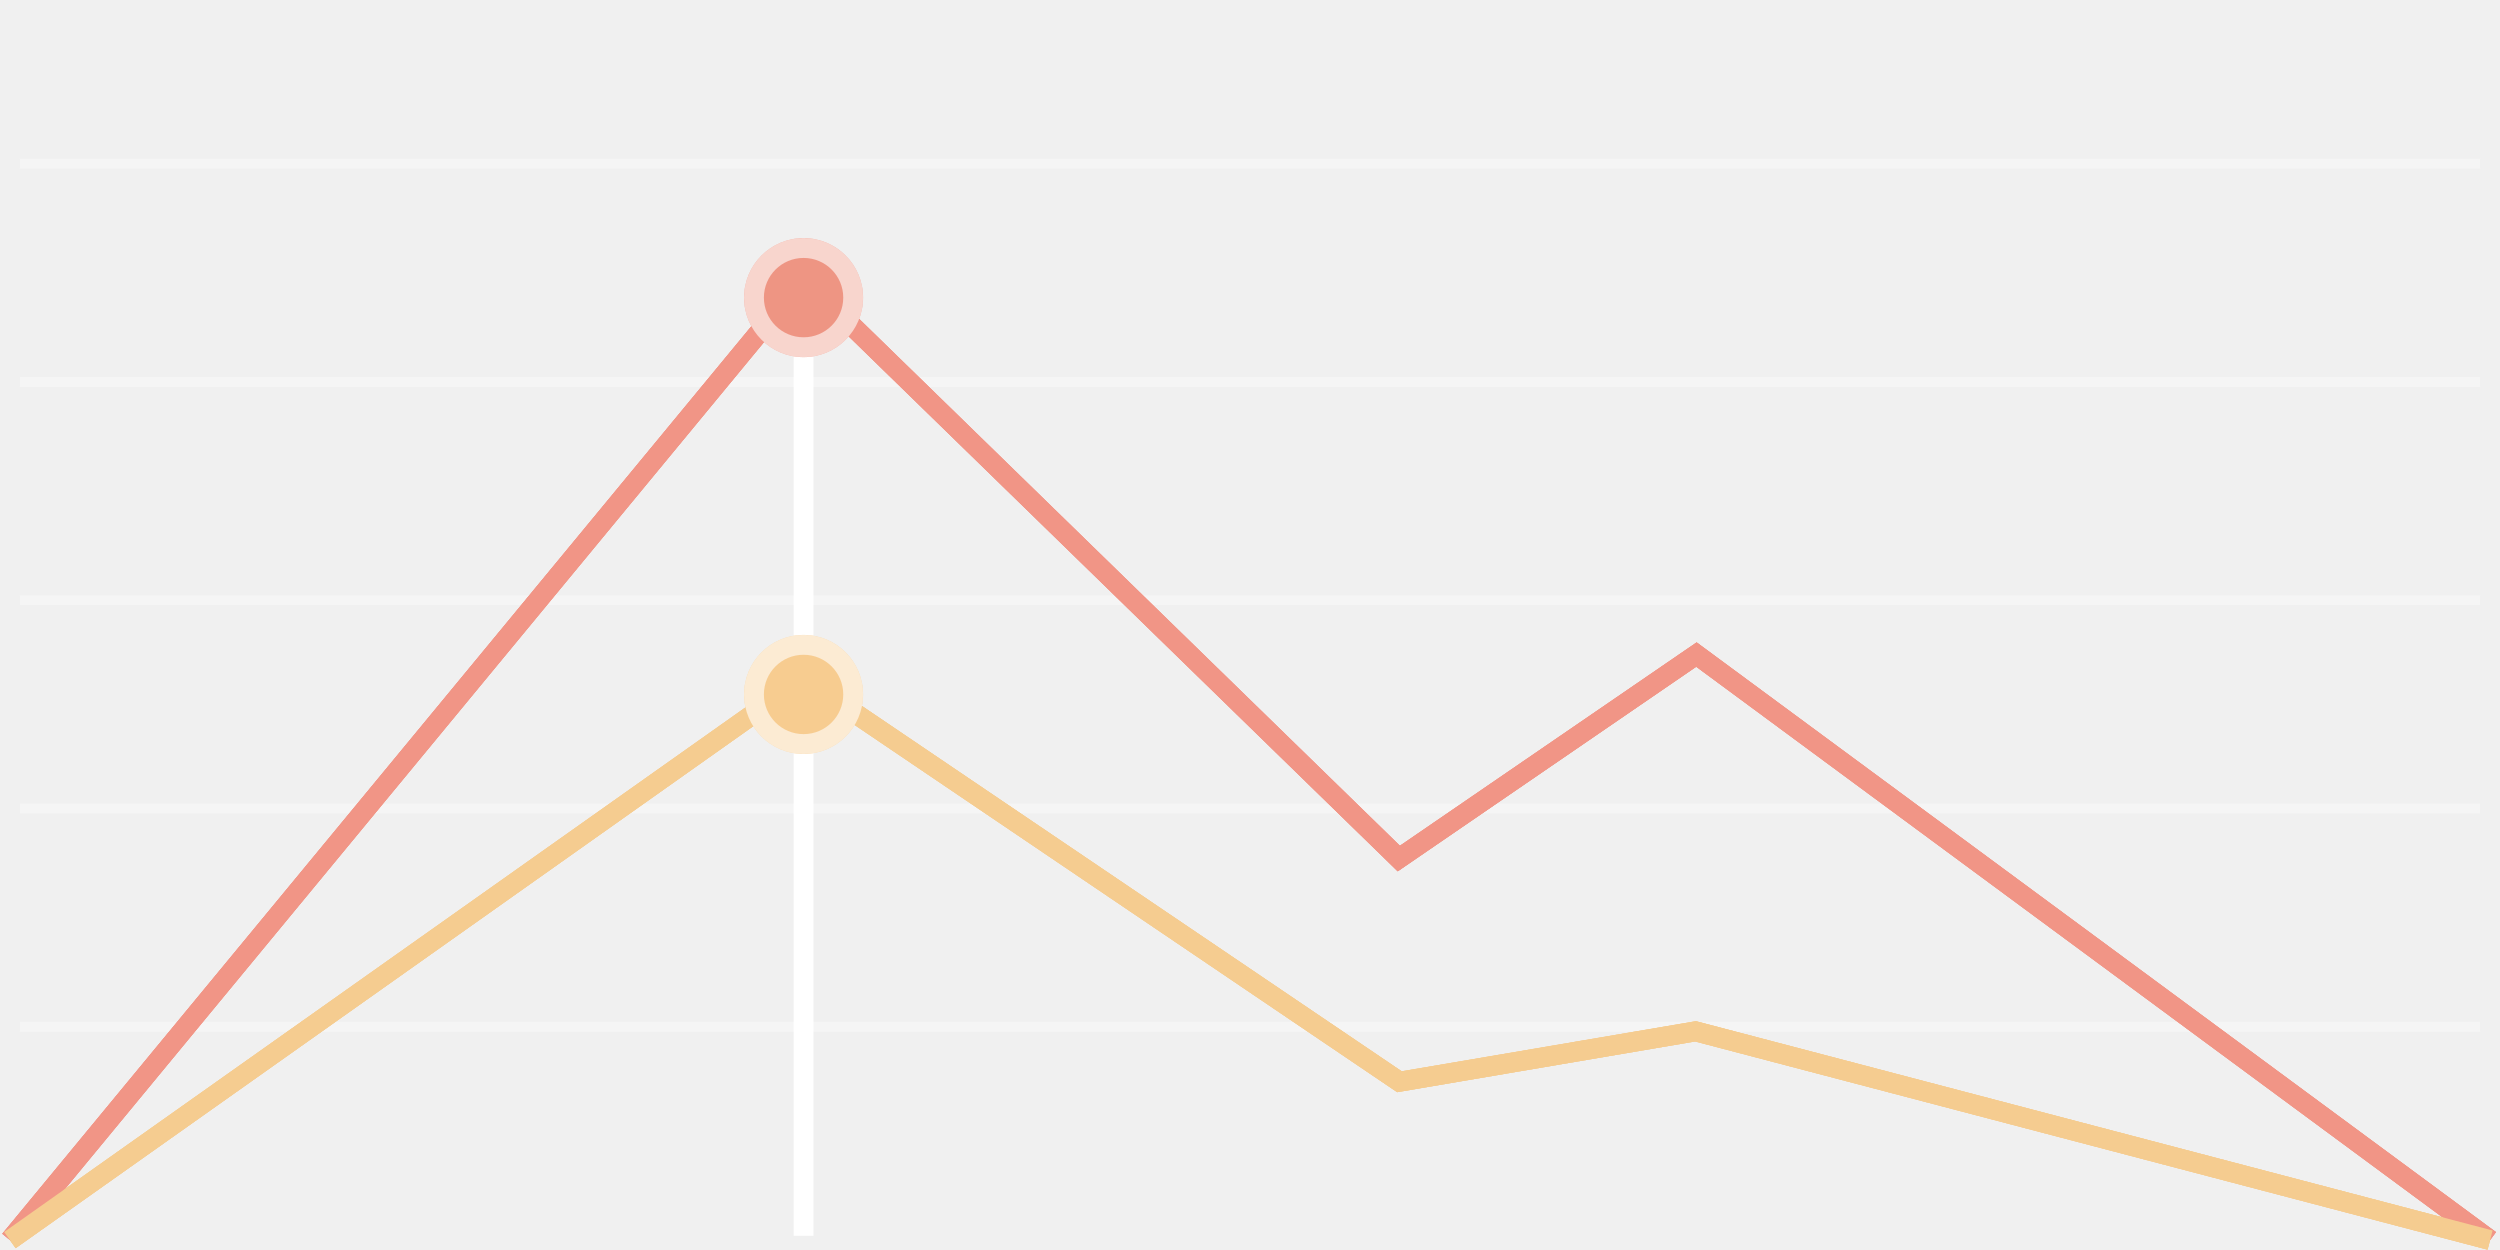
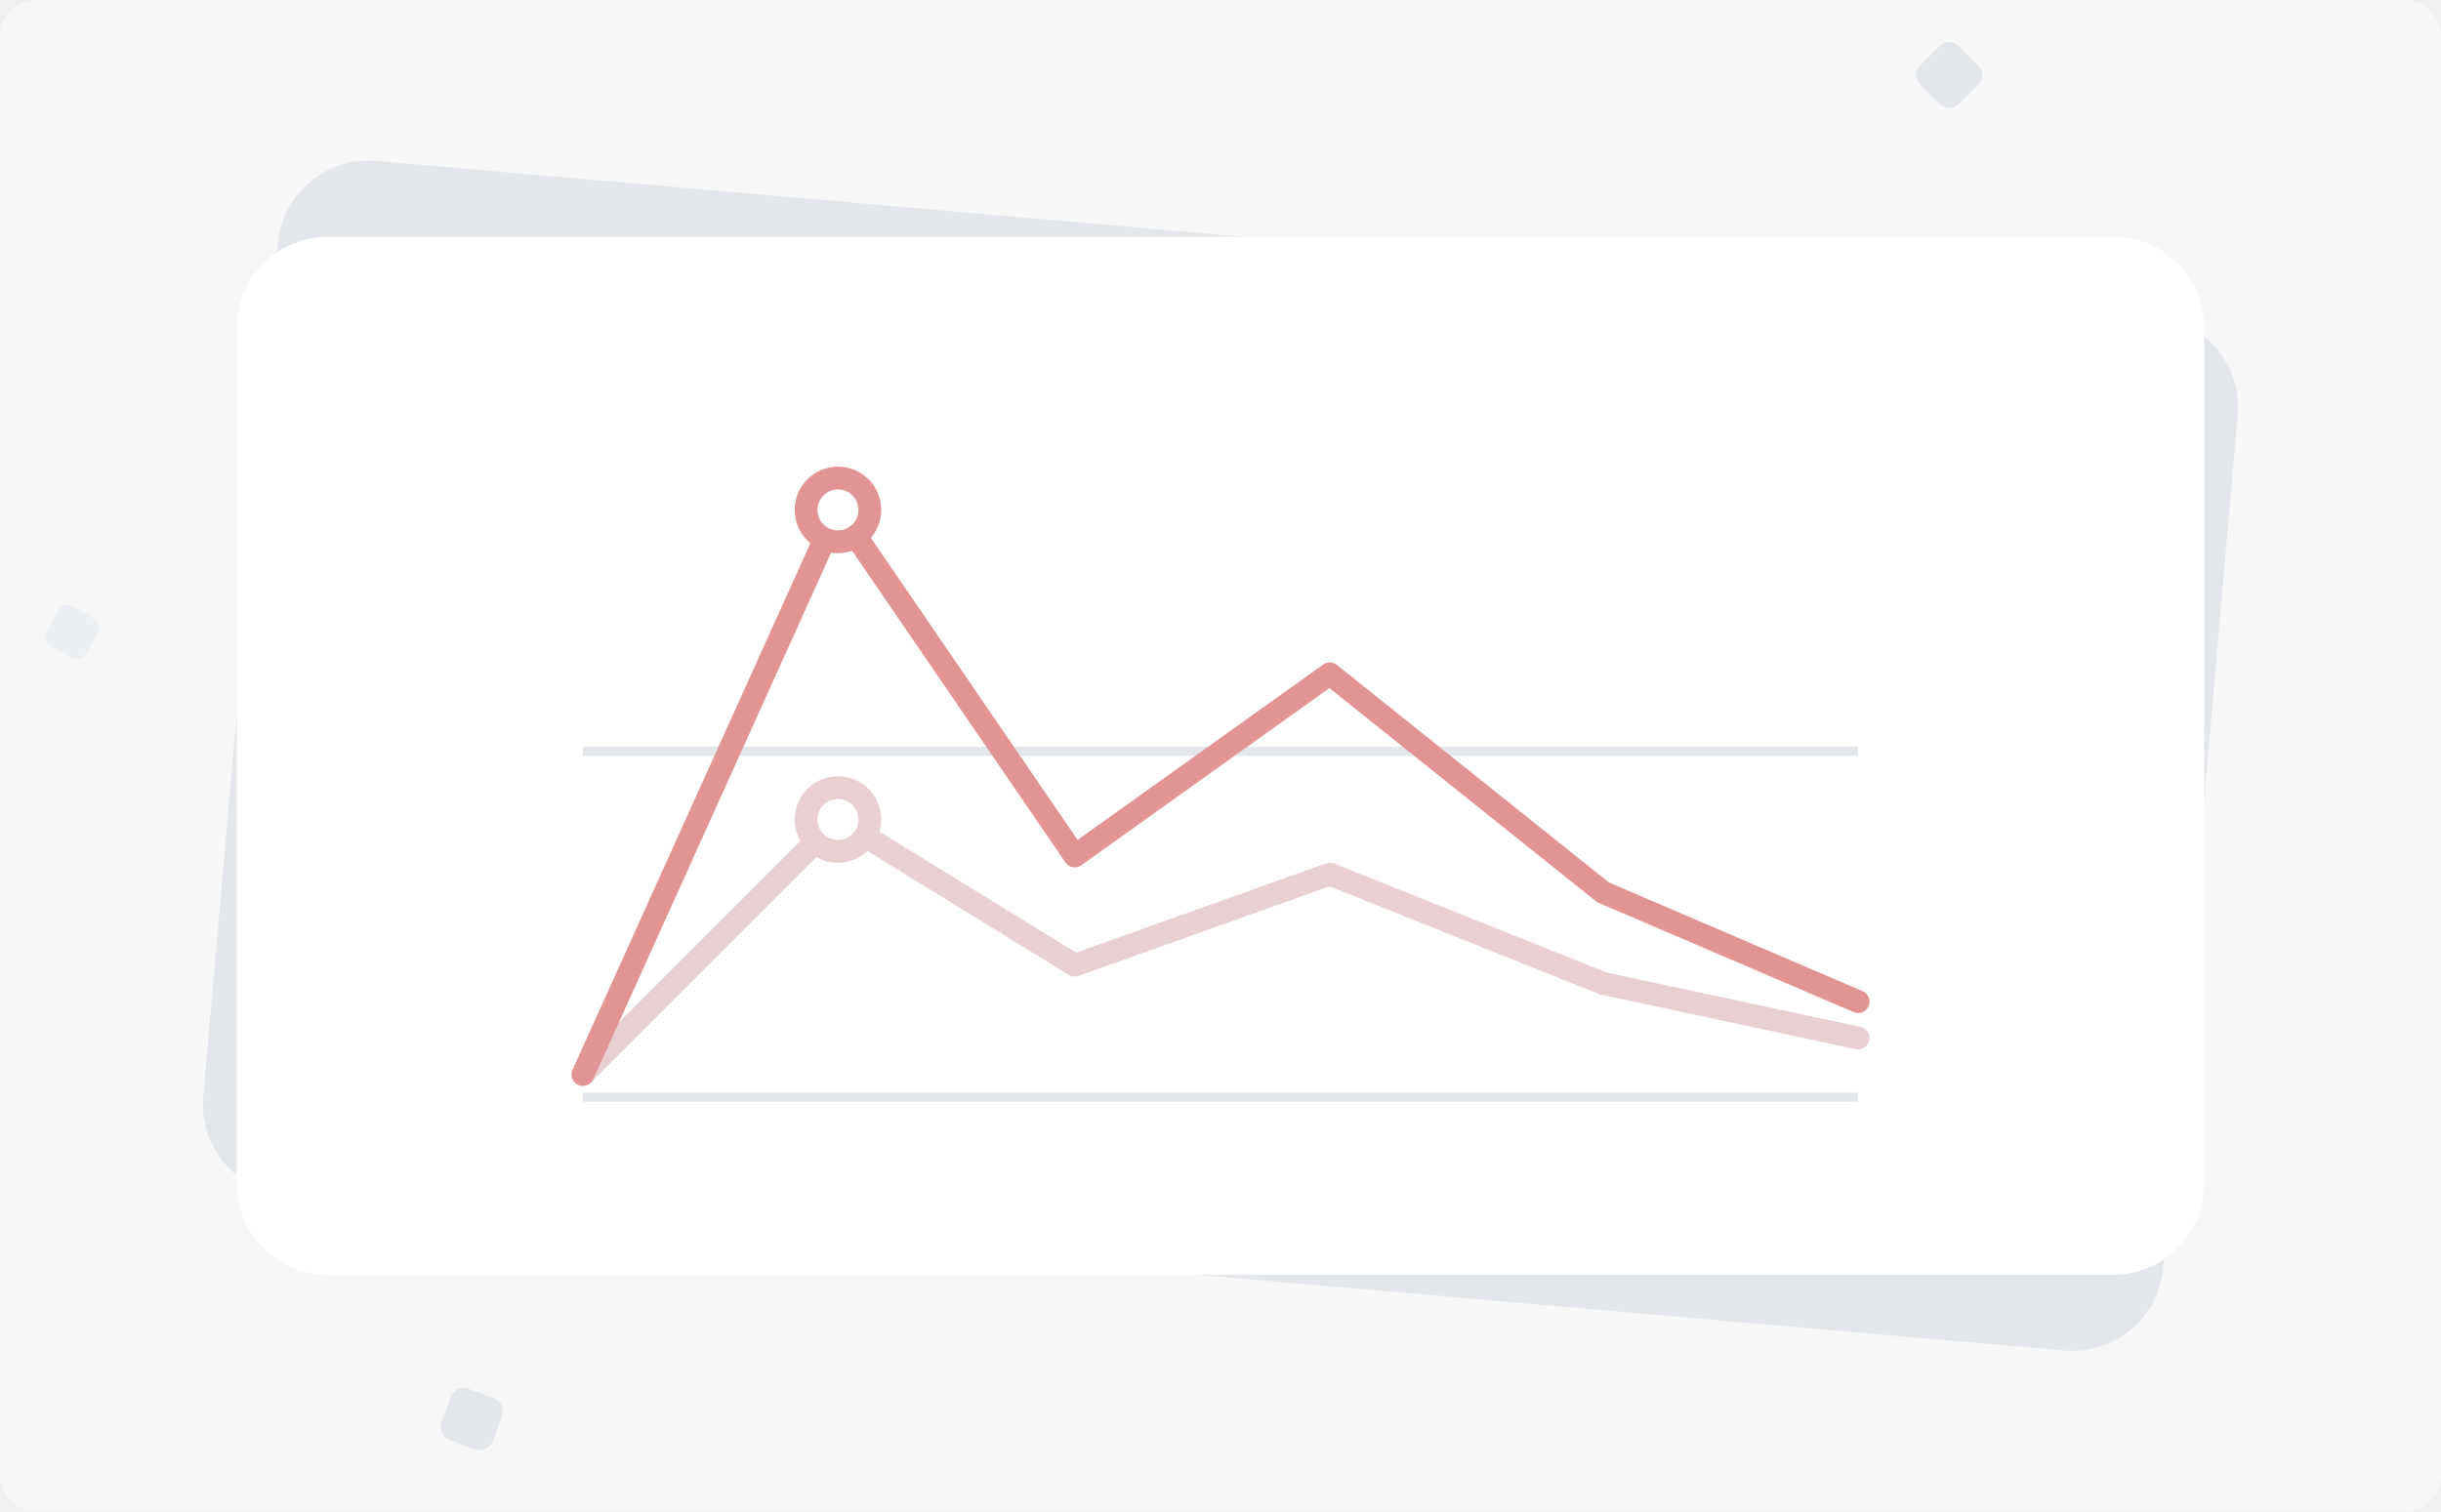
- <svg xmlns="http://www.w3.org/2000/svg" xmlns:xlink="http://www.w3.org/1999/xlink" width="252" height="126" viewBox="0 0 252 126">
+ <svg xmlns="http://www.w3.org/2000/svg" width="268" height="166" viewBox="0 0 268 166" fill="none">
+   <g clip-path="url(#clip-widget-preview-11)">
+     <rect width="268" height="166" rx="4" fill="#F7F7F8" />
+     <path d="M217.182 7.182L215.061 5.061C214.475 4.475 213.525 4.475 212.939 5.061L210.818 7.182C210.232 7.768 210.232 8.718 210.818 9.303L212.939 11.425C213.525 12.01 214.475 12.01 215.061 11.425L217.182 9.303C217.768 8.718 217.768 7.768 217.182 7.182Z" fill="#E3E7EC" />
+     <path d="M10.291 67.9L8.039 66.6C7.465 66.269 6.731 66.465 6.4 67.039L5.1 69.291C4.769 69.865 4.965 70.599 5.539 70.93L7.791 72.23C8.365 72.561 9.099 72.365 9.43 71.791L10.73 69.539C11.062 68.965 10.865 68.231 10.291 67.9Z" fill="#ECEFF4" />
+     <path d="M54.229 153.539L51.41 152.513C50.631 152.23 49.77 152.631 49.487 153.41L48.461 156.229C48.178 157.007 48.579 157.868 49.357 158.151L52.176 159.177C52.955 159.461 53.816 159.059 54.099 158.281L55.125 155.462C55.408 154.683 55.007 153.822 54.229 153.539Z" fill="#E3E7EC" />
+     <path d="M236.595 34.758L41.341 17.676C35.839 17.194 30.989 21.264 30.507 26.766L22.315 120.408C21.833 125.91 25.903 130.76 31.405 131.242L226.659 148.324C232.161 148.806 237.011 144.736 237.493 139.234L245.685 45.592C246.167 40.09 242.097 35.239 236.595 34.758Z" fill="#E3E7EC" />
+     <path d="M232 26H36C30.477 26 26 30.477 26 36V130C26 135.523 30.477 140 36 140H232C237.523 140 242 135.523 242 130V36C242 30.477 237.523 26 232 26Z" fill="white" />
+     <path d="M204 120H64V121H204V120Z" fill="#E3E7EC" />
+     <path d="M204 82H64V83H204V82Z" fill="#E3E7EC" />
+     <path d="M64 118L92 90L118 106L146 96L176 108L204 114" stroke="#E8D0D2" stroke-width="2.5" stroke-linecap="round" stroke-linejoin="round" />
+     <path d="M64 118L92 56L118 94L146 74L176 98L204 110" stroke="#E29495" stroke-width="2.5" stroke-linecap="round" stroke-linejoin="round" />
+     <path d="M92 59.5C93.933 59.5 95.5 57.933 95.5 56C95.5 54.067 93.933 52.5 92 52.5C90.067 52.5 88.5 54.067 88.5 56C88.5 57.933 90.067 59.5 92 59.5Z" fill="white" stroke="#E29495" stroke-width="2.5" />
+     <path d="M92 93.5C93.933 93.5 95.5 91.933 95.5 90C95.5 88.067 93.933 86.5 92 86.5C90.067 86.5 88.5 88.067 88.5 90C88.5 91.933 90.067 93.5 92 93.5Z" fill="white" stroke="#E8D0D2" stroke-width="2.5" />
+   </g>
  <defs>
-     <circle id="a" cx="6" cy="46" r="6" />
-     <circle id="b" cx="6" cy="6" r="6" />
+     <clipPath id="clip-widget-preview-11">
+       <rect width="268" height="166" rx="4" fill="white" />
+     </clipPath>
  </defs>
-   <g fill="none" fill-rule="evenodd">
-     <path d="M1 0h250v125H1z" />
-     <g stroke="#F5F5F5">
-       <path d="M2 103.5h248M2 81.5h248M2 60.5h248M2 38.5h248M2 16.5h248" />
-     </g>
-     <path stroke="#F19586" stroke-width="2" d="M251 125l-80-59.02-30 20.561-60-58.459L1 125" />
-     <path stroke="#F5CC90" stroke-width="2" d="M251 125l-80.093-21.042-29.844 5.081L81 68.388 1 125" />
-     <path stroke="#F19586" stroke-width="2" d="M251 125l-80-59.02-30 20.561-60-58.459L1 125" />
-     <path stroke="#F5CC90" stroke-width="2" d="M251 125l-80.093-21.042-29.844 5.081L81 68.388 1 125" />
-     <path stroke="#F19586" stroke-width="2" d="M251 125l-80-59.02-30 20.561-60-58.459L1 125" />
-     <path stroke="#F5CC90" stroke-width="2" d="M251 125l-80.093-21.042-29.844 5.081L81 68.388 1 125" />
-     <path stroke="#FFF" stroke-linecap="square" stroke-width="2" d="M81 26.995v96.574" />
-     <g transform="translate(75 24)">
-       <use fill="#F7CC90" xlink:href="#a" />
-       <circle cx="6" cy="46" r="5" stroke="#FFF" stroke-opacity=".602" stroke-width="2" />
-     </g>
-     <g transform="translate(75 24)">
-       <use fill="#EE9583" xlink:href="#b" />
-       <circle cx="6" cy="6" r="5" stroke="#FFF" stroke-opacity=".6" stroke-width="2" />
-     </g>
-   </g>
</svg>
